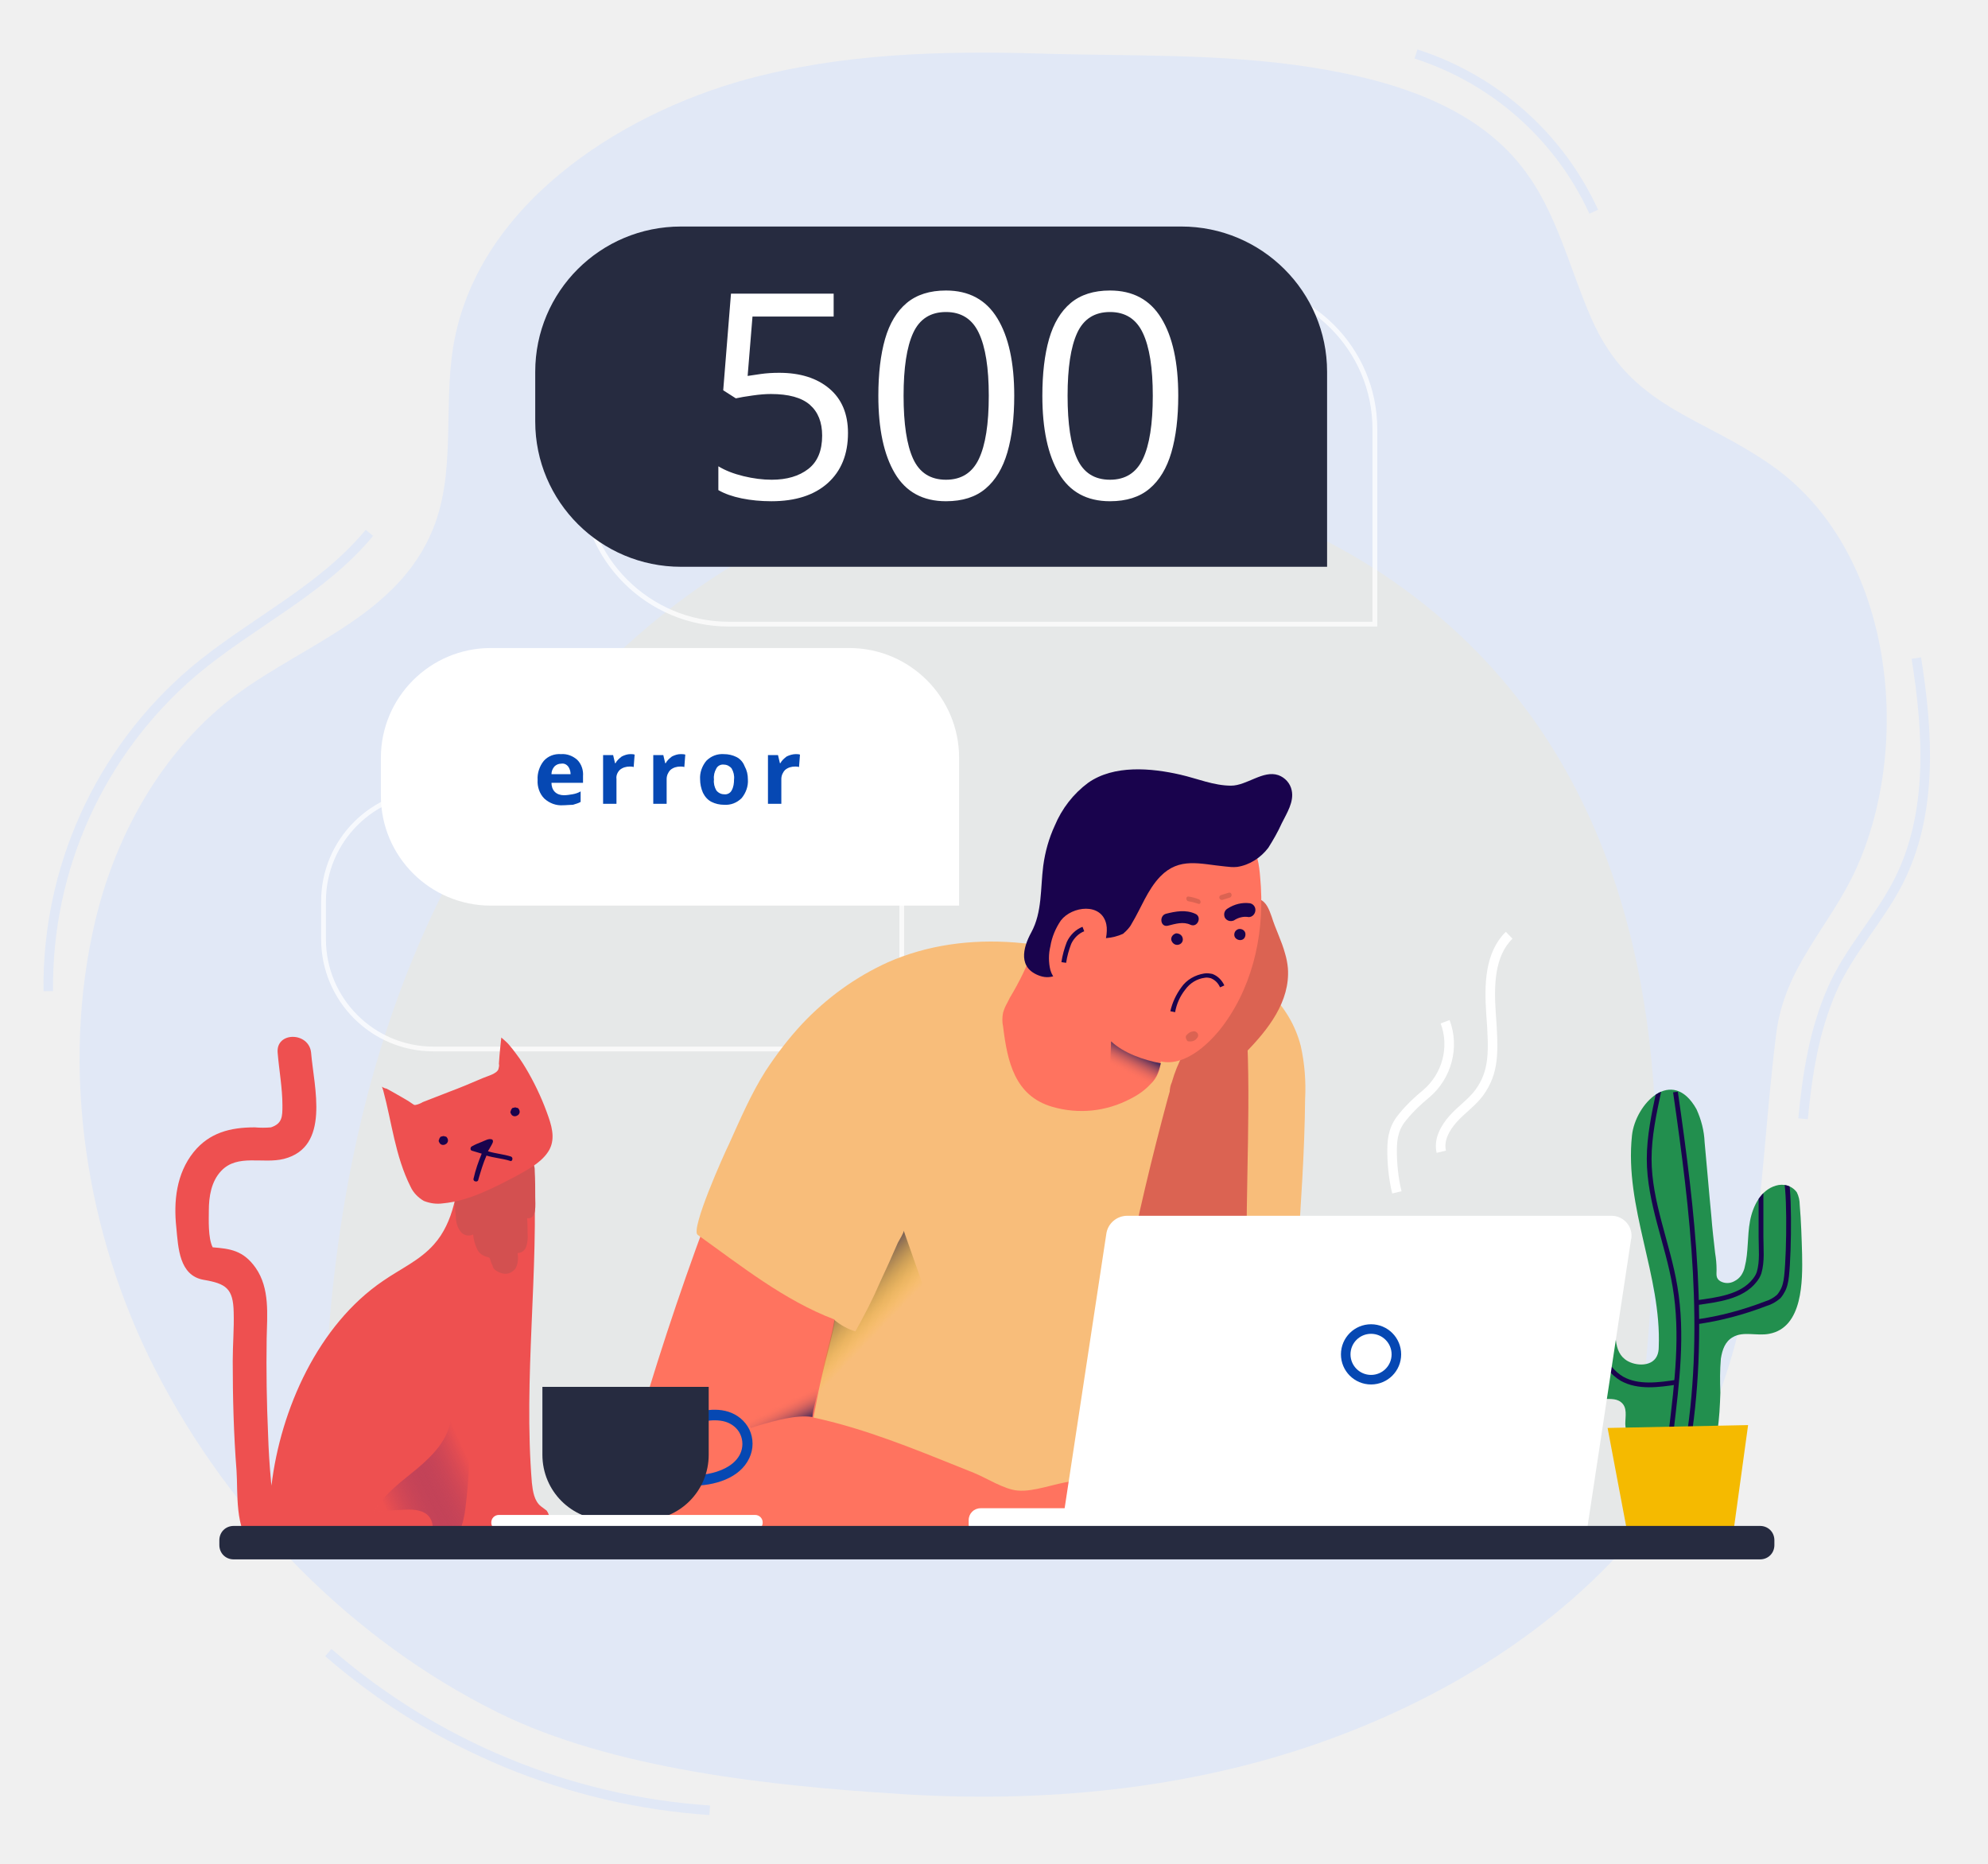
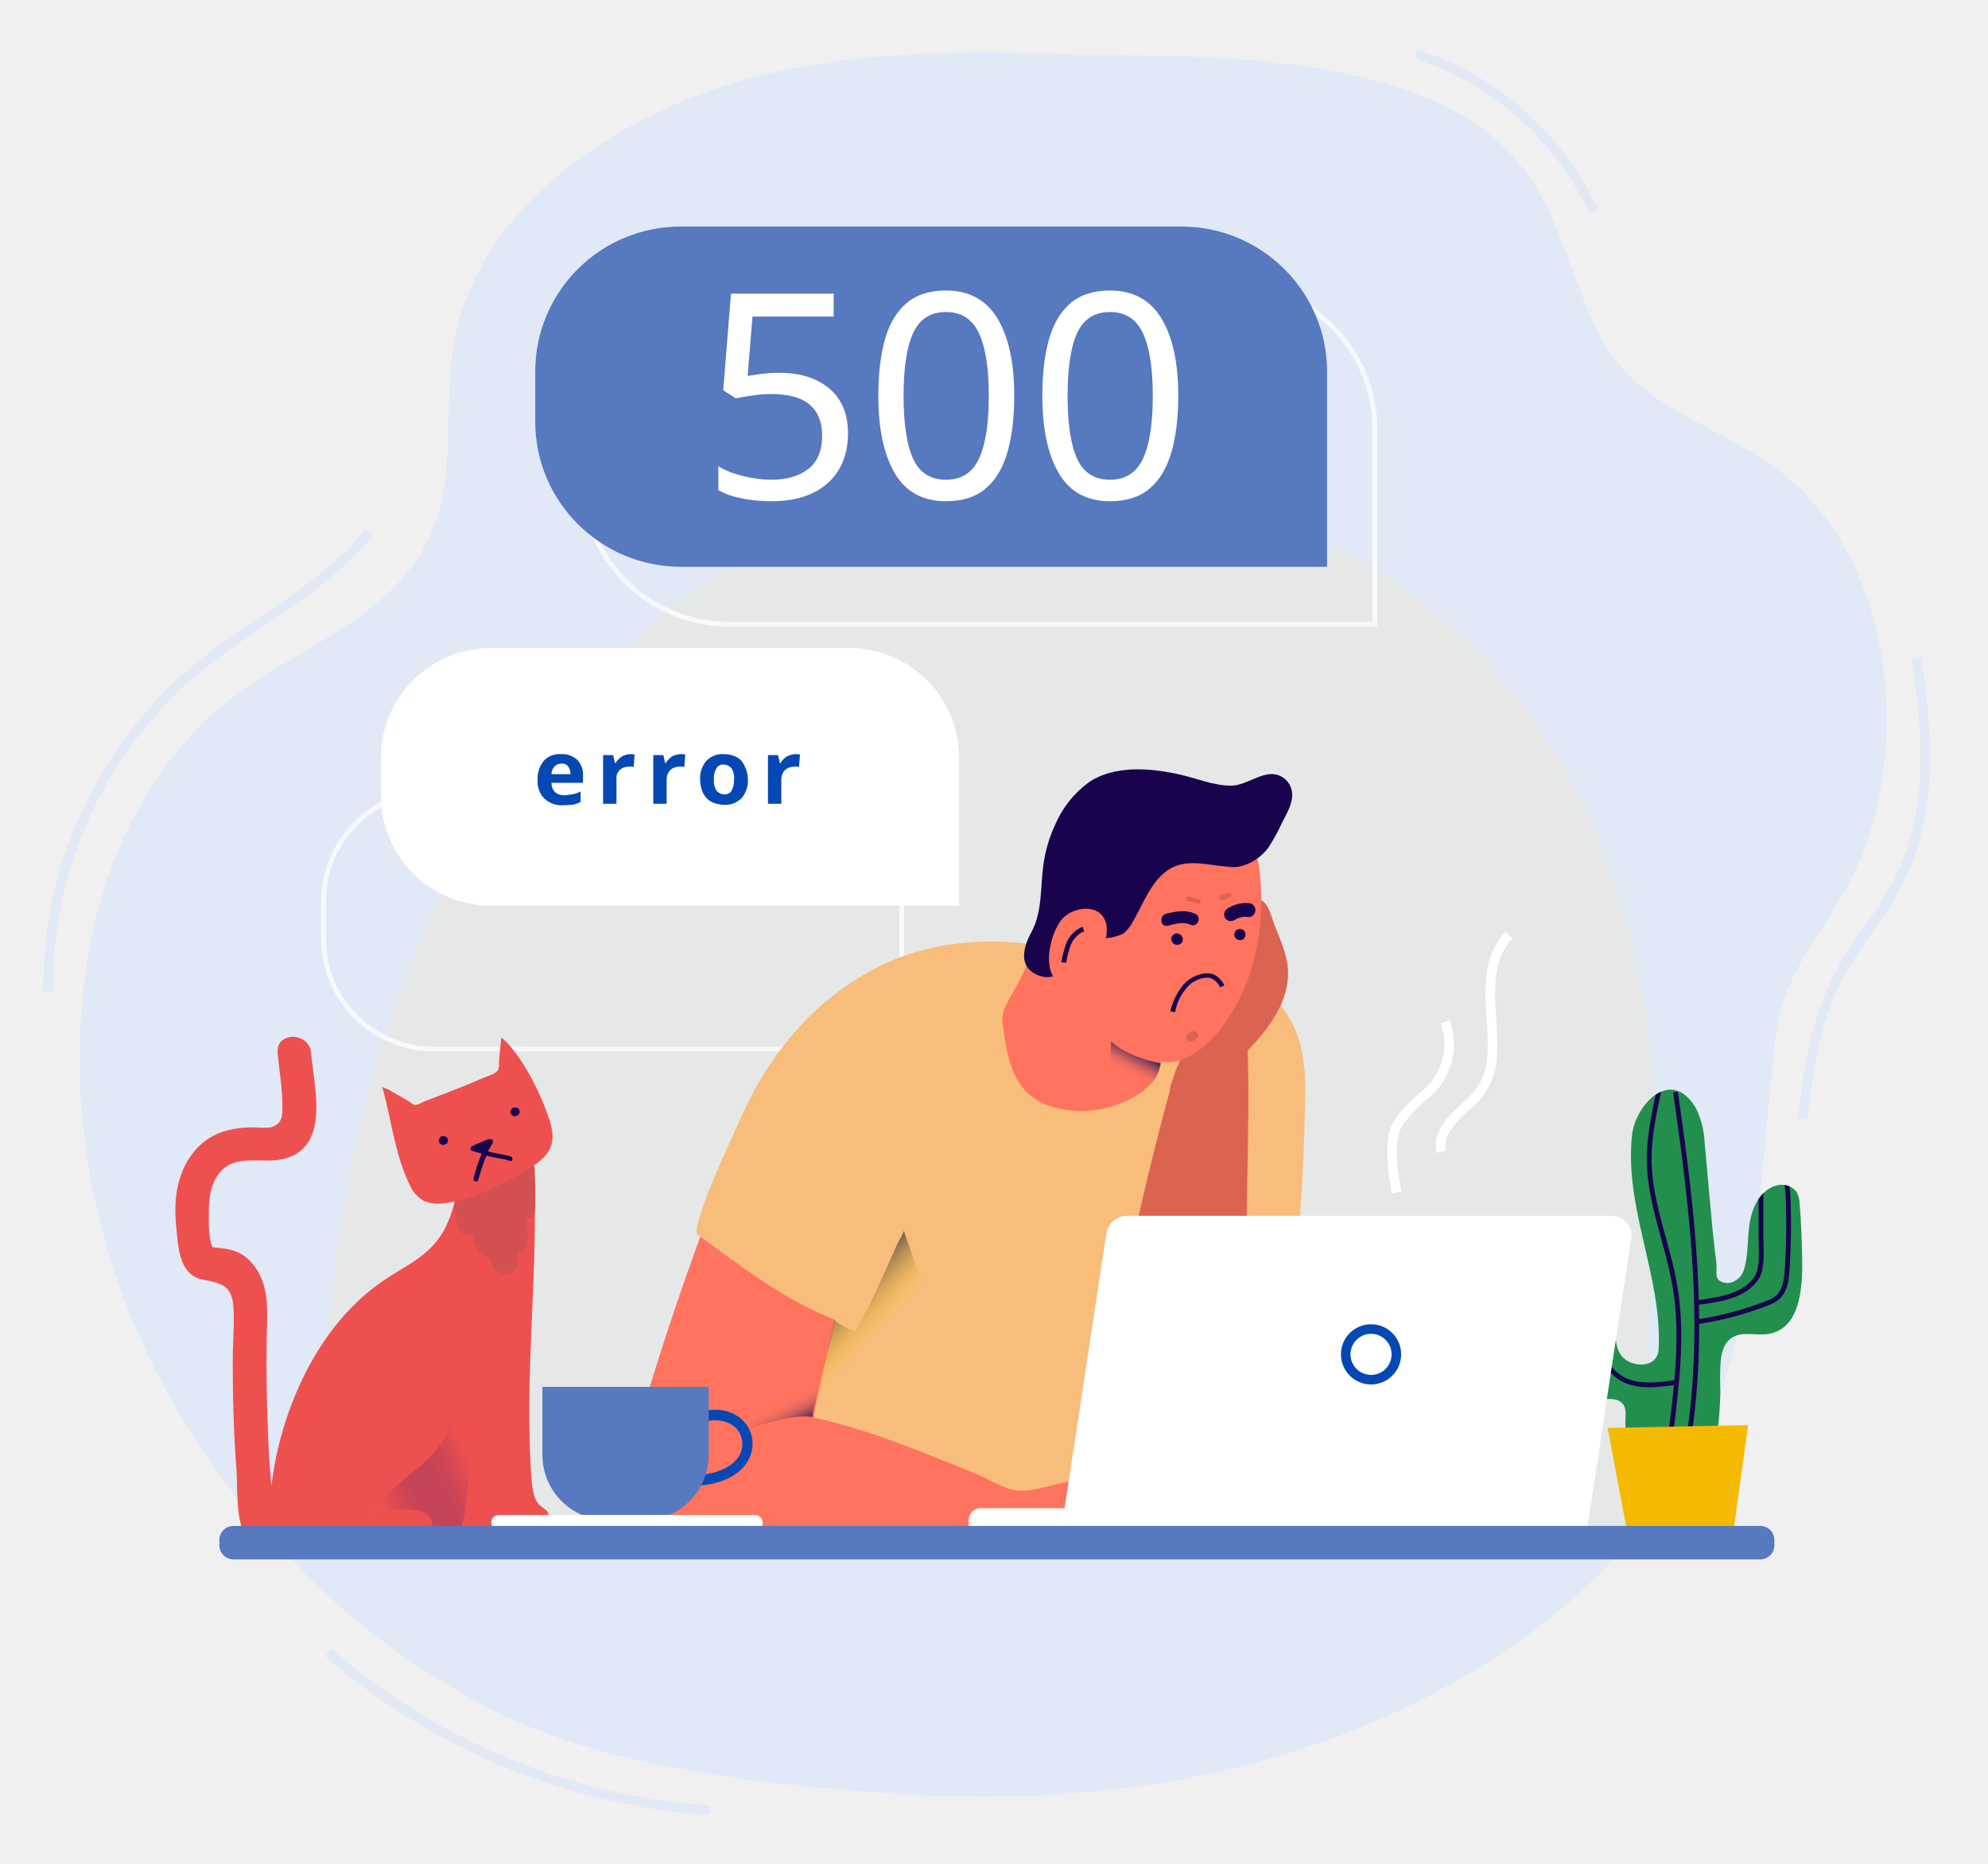
<svg xmlns="http://www.w3.org/2000/svg" xmlns:xlink="http://www.w3.org/1999/xlink" version="1.1" id="Layer_1" x="0px" y="0px" viewBox="0 0 416 390" style="enable-background:new 0 0 416 390;" xml:space="preserve">
  <style type="text/css">
	.st0{fill:none;stroke:#FFFFFF;stroke-width:2;stroke-miterlimit:10;}
	.st1{fill:#E1E8F6;}
	.st2{fill:#E6E8E8;}
	.st3{opacity:0.75;fill:none;stroke:#FFFFFF;stroke-miterlimit:10;enable-background:new    ;}
	.st4{fill:#EE5050;}
	.st5{fill:#D35050;}
	.st6{fill:url(#SVGID_1_);}
	.st7{fill:#19034D;}
	.st8{fill:#FF735F;}
	.st9{fill:#F8BD7A;}
	.st10{fill:#DB6352;}
	.st11{fill:none;stroke:#19034D;stroke-miterlimit:10;}
	.st12{fill:url(#SVGID_2_);}
	.st13{fill:url(#SVGID_3_);}
	.st14{fill:url(#SVGID_4_);}
	.st15{fill:url(#SVGID_5_);}
- 	.st16{fill:#262B40;}
+ 	.st16{fill:#5679bf;}
	.st17{fill:#FFFFFF;}
	.st18{fill:#0648B3;}
	.st19{clip-path:url(#SVGID_7_);}
	.st20{fill:#228F4E;}
	.st21{fill:#F5BA00;}
	.st22{fill:none;stroke:#0648B3;stroke-width:2;stroke-miterlimit:10;}
	.st23{fill:none;stroke:#E1E8F6;stroke-width:2;stroke-miterlimit:10;}
	.st24{font-family:'OpenSans-Bold';}
	.st25{font-size:60px;}
</style>
  <g id="OBJEKTS">
    <path class="st0" d="M75.7,170.6h75c12.7,0,23,10.3,23,23v30.9l0,0h-98c-12.7,0-23-10.3-23-23l0,0v-7.9   C52.7,180.9,63,170.6,75.7,170.6L75.7,170.6z" />
    <path class="st1" d="M276.1,364.7c27.6-9.7,54.2-26.3,71.7-50.6c21.4-29.6,19.5-63.2,23.9-97.9c1.8-14.1,11.2-22.2,16.8-34.6   c11.8-26.3,7.6-65.9-17.2-83.8c-15.3-11-30.1-12.2-38.4-31.4c-4.6-10.6-7.2-22.2-14.3-31.3c-10.2-13.2-27.7-18.4-44.1-21   c-19.2-3-37.9-2.3-57.1-2.9c-20.5-0.6-41.3,0-61.2,5.4c-27,7.4-56.7,26.7-61.4,56.2c-2,12.6,0.6,26.1-4.2,37.9   c-7.2,17.8-26.4,23.9-40.8,34.4c-15.4,11.3-25.4,29-29.8,47.3c-7.5,31.3-2,66,12.6,94.4c15.6,30.4,40.9,56.3,71.5,71.5   c24,11.9,57.2,15.4,84.3,17.1C218,377.3,248.2,374.5,276.1,364.7z" />
    <path class="st2" d="M346.6,242.6c-0.2-44.7-12.5-87.6-48.9-116.4c-44.9-35.5-107.6-35.1-153.4-1.9c-30,21.7-51,54.3-62.8,89.4   s-14.8,72.6-13.6,109.6l273,0.9l3.4-37.6C345.6,272,346.6,257.3,346.6,242.6z" />
    <path class="st3" d="M90.7,165.6h75c12.7,0,23,10.3,23,23v30.9l0,0h-98c-12.7,0-23-10.3-23-23v-7.9C67.7,175.9,78,165.6,90.7,165.6   L90.7,165.6z" />
    <path class="st3" d="M152.5,59.4h104.7c16.8,0,30.5,13.6,30.5,30.4l0,0v40.8l0,0H152.5c-16.8,0-30.5-13.6-30.5-30.4l0,0V89.8   C122,73,135.6,59.4,152.5,59.4L152.5,59.4z" />
    <path class="st4" d="M114.4,316.1c-0.4-0.3-0.8-0.6-1.2-0.9c-1.4-1.1-1.7-3.1-1.9-4.9c-1.8-22,1.5-44.1,0.4-66.2   c-0.2-5.3-4.5-2.7-8-2c-0.5,0.1-7.3,1.4-7.3,0.6c-0.6,6.3-1.4,13-5.6,17.7c-2.9,3.3-7,5.1-10.6,7.6c-13.6,9.2-21.5,26.9-23.4,42.9   c0-0.4-0.1-0.7-0.1-1.1c-0.3-3.2-0.5-6.4-0.6-9.6c-0.3-6.7-0.4-13.4-0.3-20.1c0.1-5,0.7-10.5-2.3-14.8c-2.6-3.7-5.4-4-9-4.3   c-1-2-0.8-5.9-0.8-7.7c0-2.9,0.5-6.1,2.6-8.3c3.4-3.6,8.7-1.4,13.1-2.5c9.8-2.5,6.3-15,5.7-22.2c-0.4-4.4-7.4-4.5-7,0   c0.3,3.6,1,7.4,1,11c0,2.3,0,3.8-2.4,4.6c-1.1,0.1-2.3,0.1-3.4,0c-5.1,0-9.5,1.1-12.8,5.2c-3.6,4.5-4.2,10.3-3.6,15.8   c0.4,4.2,0.6,10,5.7,10.9c4.7,0.8,6.2,1.8,6.3,6.8c0.1,3.4-0.2,6.8-0.2,10.2c0,7.7,0.2,15.3,0.8,23c0.3,4.4-0.4,12.3,3.3,15.6   c1.6,1.5,3.9,1.8,5.9,0.8c5.8,0.3,19.6-0.5,21.1-0.5h17.8c3,0,8.2,1,11.1-0.5c1.5-0.8,4.3-2.2,5.4-3.5   C115.2,318.8,115.2,317.2,114.4,316.1z" />
    <path class="st5" d="M112,250.5c0-1.8,0-3.6-0.1-5.4c0-0.4,0-0.7-0.1-1c-0.1-0.4-0.2-0.7-0.3-1.1c-1.3-2.5-5.9-0.3-7.7,0.5   c-2,1-3.9,2.2-5.6,3.6c-1.1,0.7-2.1,1.7-2.7,2.9c-0.6,1.3-0.2,3.3-0.1,4.7c0,1,0.3,2.1,0.9,2.9c0.6,0.9,1.8,1.2,2.7,0.7   c0.1,1.1,0.4,2.2,0.9,3.2c0.4,0.8,1.2,1.3,2,1.5c0.6,0.2,0.5,0.1,0.7,0.6l0,0c0.1,0.5,0.3,0.9,0.5,1.3v0.1c0.1,0.3,0.3,0.6,0.6,0.8   c0.1,0.1,0.3,0.2,0.5,0.3l0,0c0.3,0.2,0.7,0.3,1.1,0.4c1,0.2,2-0.3,2.6-1.1c0.5-1,0.6-2.1,0.4-3.2c0.8,0,1.5-0.5,1.8-1.3   c0.3-0.9,0.4-1.9,0.3-2.8c0-1.1,0-2.1-0.1-3.2C112.4,255.2,112,252,112,250.5z" />
    <linearGradient id="SVGID_1_" gradientUnits="userSpaceOnUse" x1="36.352" y1="-114.599" x2="68.882" y2="-99.709" gradientTransform="matrix(1 0 0 -1 42 196)">
      <stop offset="0" style="stop-color:#EE5050;stop-opacity:0.91" />
      <stop offset="0.56" style="stop-color:#311573;stop-opacity:0" />
    </linearGradient>
    <path class="st6" d="M88.9,286.3c3.6,2.2,5.7,6.3,5.4,10.6c-0.4,4.3-3.9,7.8-7,10.4s-7,5.3-9.1,9.1c2.2-0.3,4.4-0.4,6.6-0.5   c1.9-0.1,4,0.1,5.1,1.6s0.5,3.8,0.8,5.7c0.2,0.1,0.5,0.1,0.7-0.1c0.2,0.5,0.1,0.5,0.6,0.5c1.8-0.3,3.3-1.4,4.1-3   c0.7-1.6,1.1-3.3,1.3-5.1c0.8-6.2,1-12.5,0.7-18.8c0-2-0.4-4-1.3-5.8C95,288.2,92.2,286.1,88.9,286.3z" />
    <path class="st4" d="M80.2,228.2c-0.1-0.3-0.2-0.6-0.3-0.9c0,0.2,0.8,0.5,1,0.5l1.1,0.6c0.7,0.4,1.4,0.8,2.1,1.2s1.4,0.8,2.1,1.3   c0.3,0.2,0.5,0.4,0.8,0.3c0.5-0.1,1-0.3,1.5-0.6l1.8-0.7l3.6-1.4c2.4-0.9,4.8-1.9,7.1-2.9c0.9-0.4,3-0.9,3.3-1.9   c0.1-0.4,0.2-0.7,0.1-1.1c0.1-1.9,0.5-5.5,0.5-5.5s1.4,1.2,1.6,1.5c0.5,0.6,1,1.2,1.5,1.9c1,1.3,1.8,2.6,2.6,4   c1.7,3,3.1,6.1,4.2,9.3c0.9,2.6,1.4,5.2-0.3,7.5c-1.6,2.2-4.2,3.5-6.5,4.8c-4.8,2.5-9.9,5.2-15.3,5.7c-1.4,0.2-2.7,0-4-0.5   c-1.2-0.7-2.2-1.7-2.8-3C82.7,241.9,82,234.9,80.2,228.2z" />
    <path class="st7" d="M106.9,242c-1.6-0.5-3.2-0.6-4.8-1.1c0.1-0.2,0.2-0.3,0.3-0.5c0.2-0.4,0.5-0.8,0.7-1.3   c0.1-0.2,0.1-0.6-0.2-0.7h-0.1c-0.5-0.2-1.4,0.3-1.9,0.5c-0.8,0.3-1.5,0.6-2.2,1c-0.2,0.1-0.3,0.4-0.2,0.7c0.1,0.1,0.2,0.2,0.3,0.2   l2,0.6c-0.7,1.7-1.3,3.4-1.7,5.2c-0.1,0.3,0.1,0.6,0.4,0.6c0.3,0.1,0.6-0.1,0.6-0.4c0.5-1.7,1-3.4,1.7-5c1.6,0.5,3.3,0.6,4.9,1.1   C107.2,243.2,107.5,242.2,106.9,242z" />
    <path class="st7" d="M93.1,237.8c-0.2-0.1-0.4-0.1-0.6,0c-0.1,0-0.3,0-0.4,0.2c-0.1,0.1-0.2,0.3-0.2,0.4s-0.1,0.2-0.1,0.2   c0,0.1,0,0.3,0.1,0.4c0.2,0.5,0.7,0.7,1.2,0.5c0.2-0.1,0.4-0.2,0.5-0.4c0.3-0.4,0.1-1-0.3-1.3C93.3,237.9,93.2,237.8,93.1,237.8z" />
    <path class="st7" d="M108.1,231.8c-0.2-0.1-0.4-0.1-0.6,0c-0.1,0-0.3,0-0.4,0.2c-0.1,0.1-0.2,0.3-0.2,0.4s-0.1,0.2-0.1,0.2   c0,0.1,0,0.3,0.1,0.4c0.2,0.5,0.7,0.7,1.2,0.5c0.2-0.1,0.4-0.2,0.5-0.4c0.3-0.4,0.1-1-0.3-1.3C108.3,231.9,108.2,231.8,108.1,231.8   z" />
    <path class="st8" d="M134,296.7c-1.9,6.5-3.5,14.1,0.3,19.7c4.6,6.8,15.3,6.7,22,2s10.3-12.6,13.4-20.2   c5.2-12.8,9.8-25.9,11.6-39.6c1.1-8,0.1-17.9-7.1-21.4c-11.2-5.4-20.7,3.2-24.3,12.6C144,265.2,138.7,280.8,134,296.7z" />
    <path class="st9" d="M167.9,214.2c-2.9,3.1-5.4,6.4-7.7,9.9c-3.1,4.9-5.3,10.1-7.7,15.4c-0.9,1.8-8.1,17.8-6.5,18.9   c9.1,6.5,18.1,13.7,28.6,17.7c0.4,0.1-1.6,7.8-1.8,8.5c-0.7,2.8-1.4,5.7-1.9,8.5c-1.1,5.7-2.1,11.5-3.1,17.2   c-0.6,3.2-1.1,6.4-1.6,9.6c-0.2,1.4,45.2,4.5,49.3,4.5c12,0.2,30.9,3.5,38.2-8.7c1.6-3,2.7-6.2,3.4-9.5c4.5-19.3,6.5-39.2,6-59   c0-4.7-0.5-9.3-1.5-13.9c-1.6-6.6-5.1-12.5-8.7-18.1c-3.3-5.2-8.5-8-14-10.7c-16.5-7.9-36.5-10.5-53.2-3.1   C178.9,204.5,172.9,208.9,167.9,214.2z" />
    <path class="st8" d="M243.5,261c-0.5,1-0.9,2.1-1.4,3.1c-1.8,4-6.1,11-6.1,15.4c-2.1,6.4-3,13.3-1.8,19.9c0.5,2.6,1.3,5.2,2.2,7.8   c1,3.3,2.4,6.4,4.3,9.2c1.8,2.4,6.2,6.3,9.6,5s6.2-7.8,7.5-11c8-18.8,11.2-39.5,13.1-59.8c0.7-3.6-0.5-7.3-3.1-9.7   c-1.8-2.2-3.8-4.5-6.5-5c-2.8-0.5-5.4,0.9-7.2,2.9c-1.7,2.1-3.1,4.5-4,7L243.5,261z" />
    <path class="st9" d="M258,258.9c-1.5-0.4-23.1-5.7-23.1-3c0.2-11.7,0.8-23.4,1.9-35.1c0.2-3.7,0.9-7.4,2.2-10.9   c1.4-3.4,4-6.6,7.4-7.9c2.6-0.9,5.5-1,8.1-0.3c8.6,2,15.5,8.6,17.7,17.2c0.8,3.6,1.1,7.4,0.9,11.1c-0.1,11-0.9,22-1.6,33   C266.9,262.9,262.4,260.1,258,258.9z" />
    <path class="st10" d="M268.9,199.5c0.3,1,0.5,2,0.6,3.1c0.5,7-4.2,12.9-8.8,17.6c-1.8,1.9-4.4,3.1-6,5.1c-1.9,2.2-1.8,5.8-5,6.8   c-2.1,0.5-4.3-0.8-4.8-2.9c-0.2-0.9-0.1-1.8,0.3-2.7c0.6-2.1,1.4-4.1,2.4-5.9c0.9-1.4,2.7-2.2,4.1-3c2.8-1.7,4.8-4.6,5.3-7.9   c0.9-5.9,0-12.6,2.1-18.2c0.3-1,0.9-1.9,1.6-2.6c0.8-0.7,1.9-1,2.9-0.7c1.4,0.5,2,2.2,2.5,3.6C266.9,194.4,268.2,196.9,268.9,199.5   z" />
    <path class="st10" d="M261.2,273.8c0.7,12.6,0.5,25.5-2.9,37.8c-1,3.7-2.7,8.9-6.3,11c-4,2.3-10.3,0.4-14-1.7   c-2.5-1.3-4.7-3.2-6.3-5.5c-2.5-3.7-2.6-8.5-2.3-13c0.8-12,3.7-23.1,6.1-34.8c2.5-12.7,5.5-25.3,8.9-37.9c1.4-5.3,3.3-9.3,7.8-12.7   c3.2-2.4,8.5-5.6,8.8,0.7C261.8,236.3,260.2,255,261.2,273.8z" />
    <path class="st8" d="M210.8,209.8c-0.4,0.7-0.7,1.4-0.9,2.1c-0.2,1-0.2,2,0,2.9c0.9,7.3,2.4,14.5,10.3,16.8   c5.5,1.6,11.3,1,16.4-1.7c1.6-0.8,3-1.8,4.2-3.1c1.3-1.2,2-2.9,2.1-4.7c5.3,1.2,10.7-4.2,13.4-8c6.3-8.8,8.4-19.9,7.4-30.5   c-0.2-2.6-0.6-5.4-2.2-7.4c-1.2-1.4-2.6-2.6-4.2-3.5c-7.2-4.6-14.9-4.9-22.7-1.2c-7.1,3.3-12.1,10.4-15.5,17.2   c-1.4,2.9-1.6,6.6-2.8,9.7c-1.3,3.6-3,7.1-5,10.4L210.8,209.8z" />
    <path class="st7" d="M220.7,172.8c1.5-3.6,3.9-6.7,7-9c5.4-3.8,13.2-3.1,19.3-1.7c3.5,0.8,7,2.3,10.6,2.3c3.3,0,6.7-3.3,9.9-2.2   c1.4,0.5,2.5,1.7,2.8,3.2c0.5,2.4-1,4.7-2.1,6.9c-0.8,1.8-1.8,3.5-2.8,5.1c-1.6,2.1-3.9,3.6-6.5,4c-0.9,0.1-1.7,0-2.6-0.1   c-5.2-0.5-9.5-2-13.5,2.1c-2.7,2.8-4,6.6-6,9.9c-0.4,0.8-1.1,1.5-1.8,2.1c-1.1,0.5-2.3,0.8-3.5,0.9c-5.1,1.2-8.5,9.8-13.9,7.9   c-4.6-1.6-3.6-5.8-1.8-9.1c2.3-4.2,1.9-9.2,2.5-13.9C218.7,178.2,219.5,175.4,220.7,172.8z" />
    <path class="st8" d="M222,192.6c-1.1,1.6-1.9,3.5-2.2,5.4c-0.4,1.6-0.4,3.4,0,5c0.5,1.7,1.8,3,3.5,3.4c1.3,0.2,2.7-0.3,3.7-1.2   c2.4-2.1,5.2-8.5,4.5-11.8C230.5,188.8,224.3,189.6,222,192.6z" />
    <path class="st11" d="M226.7,194.4c-1.3,0.5-2.4,1.6-3,2.9c-0.5,1.3-0.9,2.7-1.1,4.1" />
    <path class="st7" d="M260.6,195.3c0.1,0.6-0.2,1.3-0.9,1.4c-0.6,0.1-1.3-0.3-1.4-0.9c-0.1-0.6,0.2-1.2,0.9-1.4l0,0   C259.9,194.3,260.5,194.7,260.6,195.3L260.6,195.3z" />
    <path class="st7" d="M247.5,196.4c0.1,0.6-0.3,1.2-1,1.3l0,0c-0.6,0.1-1.2-0.3-1.4-1c-0.1-0.6,0.3-1.2,1-1.4   C246.8,195.3,247.4,195.7,247.5,196.4C247.5,196.3,247.5,196.3,247.5,196.4z" />
    <linearGradient id="SVGID_2_" gradientUnits="userSpaceOnUse" x1="191.61" y1="-130.142" x2="205.82" y2="-99.172" gradientTransform="matrix(1 0 0 -1 42 196)">
      <stop offset="0" style="stop-color:#201B59;stop-opacity:0.91" />
      <stop offset="0.56" style="stop-color:#FFCC00;stop-opacity:0" />
    </linearGradient>
    <path class="st12" d="M230.5,292.5c-0.5,3.2-0.9,6.5-1.1,9.8c-0.3,4.5-0.2,9.2,2.3,13c1.7,2.3,3.8,4.2,6.3,5.5c3.7,2.1,10,4,14,1.7   c3.5-2,5.2-7.3,6.3-11c1.7-6.2,2.7-12.6,3-19H230.5z" />
    <linearGradient id="SVGID_3_" gradientUnits="userSpaceOnUse" x1="131.554" y1="-74.296" x2="148.474" y2="-90.566" gradientTransform="matrix(1 0 0 -1 42 196)">
      <stop offset="0" style="stop-color:#201B59;stop-opacity:0.91" />
      <stop offset="0.56" style="stop-color:#FFCC00;stop-opacity:0" />
    </linearGradient>
    <path class="st13" d="M194.6,273.1l-5.5-15.6c0.1,0.4-1,2.1-1.2,2.5c-0.4,0.9-0.8,1.8-1.2,2.7c-0.8,1.9-1.7,3.7-2.5,5.5   c-1.5,3.5-3.3,7-5.2,10.4c-1.6-0.5-3.1-1.3-4.4-2.4c-0.5,3.2-1.5,6.1-2.2,9.3c-0.3,1.6-0.6,3.3-0.9,4.9c-0.1,0.8-0.3,1.6-0.5,2.5   c-0.1,0.3-0.2,2.1-0.4,2.3c8.5-5,16.3-11.2,23.1-18.3c0.6-0.5,1-1.2,1.2-2C195,274.3,194.9,273.7,194.6,273.1z" />
    <path class="st7" d="M261.5,189c-1.6-0.2-3.2,0.2-4.6,1.1c-0.7,0.4-0.9,1.2-0.6,1.9c0.4,0.7,1.2,0.9,1.9,0.6c0.9-0.6,2-0.9,3.1-0.7   c0.8,0,1.4-0.7,1.4-1.5C262.7,189.7,262.2,189.1,261.5,189L261.5,189z" />
    <path class="st7" d="M250.1,191.2c-2-0.9-4.1-0.5-6.1,0c-1.5,0.4-1.2,2.9,0.4,2.5s3.2-0.9,4.7-0.2S251.6,191.8,250.1,191.2z" />
    <linearGradient id="SVGID_4_" gradientUnits="userSpaceOnUse" x1="40.141" y1="-463.806" x2="28.451" y2="-477.505" gradientTransform="matrix(0.9745 -0.2244 -0.2244 -0.9745 97.1036 -227.3265)">
      <stop offset="0.27" style="stop-color:#201B59;stop-opacity:0.91" />
      <stop offset="0.56" style="stop-color:#FF735F;stop-opacity:0" />
    </linearGradient>
    <path class="st14" d="M232.5,217.9c-0.1,2.6-0.2,5.2-0.3,7.8c0,1.4-0.1,2.7-0.1,4.1c0,0.2-0.1,0.7-0.1,1.2c1.6-0.3,3.2-0.8,4.7-1.4   c2.2-0.8,4.1-2.4,5.3-4.5c0.4-0.8,0.7-1.7,0.9-2.6C239.3,221.8,235.2,220.4,232.5,217.9z" />
    <path class="st8" d="M205,323.8c13.5,1.6,28.5,3.4,41.5-0.5c-2-3.1-4.3-6-6.9-8.6s-6-4.3-9.7-4.9c-1.9-0.2-3.9-0.1-5.8,0.2   c-3.4,0.4-7.7,2.2-11.1,1.9c-2.8-0.2-6.5-2.6-9.2-3.7c-18.1-7.2-39.6-16.9-59.5-11.7c-10,2.6-16,11-9.1,20.4   c3.9,5.3,10.1,4.3,16.2,4.4c16.4,0.3,32.9,0.1,49.2,2L205,323.8z" />
    <path class="st7" d="M245.9,211.8l-1-0.2c0.4-1.8,1.2-3.5,2.3-5c1.1-1.6,2.9-2.6,4.8-2.9c0.6-0.1,1.2,0,1.7,0.1   c1.1,0.4,2,1.3,2.5,2.4l-0.9,0.4c-0.4-0.9-1-1.5-1.9-1.9c-0.4-0.1-0.9-0.2-1.3-0.1c-1.6,0.2-3.1,1.1-4.1,2.5   C246.9,208.5,246.2,210.1,245.9,211.8z" />
    <linearGradient id="SVGID_5_" gradientUnits="userSpaceOnUse" x1="126.413" y1="-107.528" x2="117.713" y2="-89.868" gradientTransform="matrix(1 0 0 -1 42 196)">
      <stop offset="0.27" style="stop-color:#201B59;stop-opacity:0.91" />
      <stop offset="0.56" style="stop-color:#FF735F;stop-opacity:0" />
    </linearGradient>
    <path class="st15" d="M171,290.5c-0.1-0.2-0.3-0.5-0.4-0.7c-0.9-1.6-1.8-3.1-2.7-4.7c-1.2,1.3-2.5,2.4-3.9,3.5   c-1.9,1.3-3.6,2.8-5.2,4.5c-1,1-1.9,2.1-2.8,3.1c0.2,0.6,0.5,1.1,0.7,1.7c0.1,0.3,0.2,0.6,0.4,0.9c0.6-0.2,1.3-0.4,1.9-0.6   c3.2-0.9,7.5-2.2,11-1.7c0.2-2,0.9-3.8,1.1-5.8C171,290.7,171,290.6,171,290.5z" />
    <path class="st10" d="M249.9,215.8c-0.7,0-1.3,0.4-1.7,0.9c-0.1,0.3-0.1,0.6,0.1,0.8c0,0.2,0.2,0.4,0.4,0.4   c0.7,0.1,1.4-0.1,1.8-0.7c0.3-0.3,0.3-0.8,0-1.1C250.3,215.9,250.1,215.8,249.9,215.8z" />
    <path class="st10" d="M250.9,188.2c-0.7-0.3-1.5-0.5-2.2-0.6c-0.6-0.1-0.6,0.9,0,1c0.7,0.1,1.4,0.3,2,0.5   C251.2,189.4,251.5,188.5,250.9,188.2z" />
    <path class="st10" d="M257.1,186.8l-1.6,0.5c-0.6,0.2-0.4,1.1,0.3,1l1.6-0.5C258,187.5,257.7,186.6,257.1,186.8z" />
    <path class="st16" d="M142.5,47.4h104.7c16.8,0,30.5,13.6,30.5,30.4l0,0v40.8l0,0H142.5c-16.8,0-30.5-13.6-30.5-30.4l0,0V77.8   C112,61,125.6,47.4,142.5,47.4L142.5,47.4z" />
    <path class="st17" d="M102.7,135.6h75c12.7,0,23,10.3,23,23v30.9l0,0h-98c-12.7,0-23-10.3-23-23v-7.9   C79.7,145.9,90,135.6,102.7,135.6L102.7,135.6z" />
    <path class="st18" d="M117.8,168.5c-1.4,0.1-2.8-0.4-3.9-1.4c-1-1-1.5-2.5-1.4-3.9c-0.1-1.4,0.4-2.9,1.3-4c0.9-1,2.2-1.5,3.6-1.4   c1.3-0.1,2.5,0.4,3.4,1.2c0.9,0.9,1.3,2.2,1.2,3.4v1.4h-6.6c0,0.7,0.2,1.4,0.7,1.9s1.2,0.7,1.9,0.7c0.6,0,1.2-0.1,1.8-0.2   c0.6-0.1,1.2-0.3,1.7-0.6v2.2c-0.5,0.3-1,0.4-1.6,0.6C119.2,168.4,118.5,168.5,117.8,168.5z M117.4,159.8c-0.5,0-1,0.2-1.4,0.6   c-0.4,0.5-0.6,1-0.6,1.6h4c0-0.6-0.2-1.2-0.5-1.6C118.5,159.9,118,159.7,117.4,159.8z" />
    <path class="st18" d="M131.9,157.8c0.3,0,0.6,0,0.9,0.1l-0.2,2.6c-0.3-0.1-0.6-0.1-0.8-0.1c-0.8,0-1.5,0.2-2.1,0.7   c-0.5,0.5-0.8,1.2-0.7,1.9v5.2h-2.8V158h2.1l0.4,1.7h0.1c0.3-0.6,0.8-1,1.3-1.4C130.7,158,131.3,157.8,131.9,157.8z" />
    <path class="st18" d="M142.4,157.8c0.3,0,0.7,0,1,0.1l-0.2,2.6c-0.3-0.1-0.6-0.1-0.8-0.1c-0.8,0-1.5,0.2-2.1,0.7   c-0.5,0.5-0.8,1.2-0.8,1.9v5.2h-2.8V158h2.1l0.4,1.7h0.1c0.3-0.6,0.8-1,1.3-1.4C141.2,158,141.8,157.8,142.4,157.8z" />
    <path class="st18" d="M156.5,163.1c0.1,1.4-0.4,2.8-1.3,3.9c-1,1-2.3,1.5-3.7,1.4c-0.9,0-1.8-0.2-2.6-0.6c-0.8-0.4-1.4-1.1-1.8-1.9   c-0.4-0.9-0.6-1.9-0.6-2.8c-0.1-1.4,0.4-2.8,1.3-3.9c1-1,2.3-1.5,3.7-1.4c0.9,0,1.8,0.2,2.6,0.6c0.8,0.4,1.4,1.1,1.7,1.9   C156.3,161.2,156.5,162.1,156.5,163.1z M149.4,163.1c-0.1,0.8,0.1,1.6,0.5,2.3c0.4,0.5,1,0.8,1.6,0.8c0.6,0.1,1.3-0.2,1.6-0.8   c0.4-0.7,0.5-1.5,0.5-2.3c0.1-0.8-0.1-1.6-0.5-2.3c-0.4-0.5-1-0.8-1.6-0.8c-0.6-0.1-1.3,0.2-1.6,0.8   C149.5,161.5,149.3,162.3,149.4,163.1L149.4,163.1z" />
    <path class="st18" d="M166.5,157.8c0.3,0,0.6,0,0.9,0.1l-0.2,2.6c-0.3-0.1-0.6-0.1-0.8-0.1c-0.8,0-1.5,0.2-2.1,0.7   c-0.5,0.5-0.8,1.2-0.8,1.9v5.2h-2.8V158h2.1l0.4,1.7h0.1c0.3-0.6,0.8-1,1.3-1.4C165.2,158,165.9,157.8,166.5,157.8z" />
    <path class="st18" d="M144.8,310.9c-1.3,0-2.6-0.1-3.8-0.4l0.4-2.1c4.4,0.9,11.5,0,13.5-4.2c0.6-1.3,0.6-2.8,0-4.1   c-0.6-1.3-1.8-2.2-3.1-2.6c-2.7-0.8-6.2,0.1-8.5,1.4l-1.1-1.9c2.5-1.4,6.7-2.7,10.2-1.6c1.9,0.6,3.5,1.9,4.4,3.7   c0.9,1.9,0.9,4.1,0,6C154.8,309.4,149.4,310.9,144.8,310.9z" />
    <path class="st16" d="M113.5,290.2h34.8l0,0v14.2c0,7.6-6.1,13.7-13.7,13.7l0,0h-7.4c-7.6,0-13.7-6.1-13.7-13.7l0,0L113.5,290.2   L113.5,290.2z" />
    <path class="st17" d="M158,320.2h-53.6c-0.9,0-1.6-0.7-1.6-1.6l0,0c0-0.9,0.7-1.6,1.6-1.6l0,0H158c0.9,0,1.6,0.7,1.6,1.6l0,0l0,0   C159.6,319.5,158.9,320.2,158,320.2z" />
    <g>
      <g>
        <g>
          <defs>
            <path id="SVGID_6_" d="M360.1,284.3c0.3-1.9,0.9-3.6,2.5-4.5c2.2-1.3,5-0.2,7.6-0.7c7.1-1.3,7-11.2,6.9-16.6       c-0.1-3.5-0.2-6.9-0.5-10.4c0-0.9-0.2-1.8-0.6-2.6c-1-1.4-2.8-1.9-4.4-1.4c-3.1,0.9-4.8,4.2-5.4,7.4s-0.3,6.5-1.1,9.6       c-0.1,0.6-0.4,1.2-0.7,1.7c-0.4,0.6-0.9,1-1.5,1.3c-0.9,0.5-2,0.5-2.9,0c-1-0.6-0.8-1.4-0.8-2.4c0-1.2-0.1-2.3-0.3-3.5       c-0.3-2.6-0.6-5.2-0.8-7.8c-0.5-5.1-0.9-10.2-1.4-15.4c-0.1-2.4-0.7-4.7-1.7-6.9c-5.1-9.1-12.8-1.1-13.5,5.5       c-1.6,15.1,6.2,29.3,5.6,44.3c0,0.6-0.1,1.3-0.4,1.9c-1.2,2.4-5,2-6.7,0.6c-2.7-2.1-1.8-6.8-1.8-9.5c0-2.3-0.7-4.8-2.9-5.9       c-2.5-1.2-5.7,0.2-7.1,2.5c-1.8,2.9-1.6,7.8-1.4,11c0.1,2.3,0.8,4.6,2.1,6.6c1.4,2.1,3.7,3.4,6.1,3.6c1.5,0.1,3.1-0.2,4.2,0.7       c1.4,1.1,0.9,3,0.9,4.6c0.1,3.2,2.9,6,6.1,7.4s6.9,1.6,10.4,1.8c3-4.8,3.2-10.4,3.4-15.8C359.9,289,359.9,286.7,360.1,284.3z" />
          </defs>
          <clipPath id="SVGID_7_">
            <use xlink:href="#SVGID_6_" style="overflow:visible;" />
          </clipPath>
          <g class="st19">
            <path class="st20" d="M360.1,284.3c0.3-1.9,0.9-3.6,2.5-4.5c2.2-1.3,5-0.2,7.6-0.7c7.1-1.3,7-11.2,6.9-16.6       c-0.1-3.5-0.2-6.9-0.5-10.4c0-0.9-0.2-1.8-0.6-2.6c-1-1.4-2.8-1.9-4.4-1.4c-3.1,0.9-4.8,4.2-5.4,7.4s-0.3,6.5-1.1,9.6       c-0.1,0.6-0.4,1.2-0.7,1.7c-0.4,0.6-0.9,1-1.5,1.3c-0.9,0.5-2,0.5-2.9,0c-1-0.6-0.8-1.4-0.8-2.4c0-1.2-0.1-2.3-0.3-3.5       c-0.3-2.6-0.6-5.2-0.8-7.8c-0.5-5.1-0.9-10.2-1.4-15.4c-0.1-2.4-0.7-4.7-1.7-6.9c-5.1-9.1-12.8-1.1-13.5,5.5       c-1.6,15.1,6.2,29.3,5.6,44.3c0,0.6-0.1,1.3-0.4,1.9c-1.2,2.4-5,2-6.7,0.6c-2.7-2.1-1.8-6.8-1.8-9.5c0-2.3-0.7-4.8-2.9-5.9       c-2.5-1.2-5.7,0.2-7.1,2.5c-1.8,2.9-1.6,7.8-1.4,11c0.1,2.3,0.8,4.6,2.1,6.6c1.4,2.1,3.7,3.4,6.1,3.6c1.5,0.1,3.1-0.2,4.2,0.7       c1.4,1.1,0.9,3,0.9,4.6c0.1,3.2,2.9,6,6.1,7.4s6.9,1.6,10.4,1.8c3-4.8,3.2-10.4,3.4-15.8C359.9,289,359.9,286.7,360.1,284.3z" />
            <path class="st11" d="M350.6,228.5c3.6,25,6.7,50.5,2.3,75.4" />
            <path class="st11" d="M347.1,228.4c-1,4.7-2,9.4-2,14.1c0,9.1,3.9,17.7,5.4,26.7c1.7,10,0.4,20.2-0.8,30.3" />
            <path class="st11" d="M354.9,272.6c4.4-0.6,9.6-1.2,12.3-4.7c0.4-0.5,0.7-1,0.9-1.6c0.7-2.4,0.4-5,0.4-7.5c0-2.4,0-6.4,0-9.5" />
            <path class="st11" d="M351,289.2c-3.9,0.6-8.2,1.2-11.6-0.7c-2-1.2-3.5-3.1-4.2-5.3c-0.7-2.1-1-4.4-0.9-6.6       c0-2.4,0.2-4.8,0.6-7.2" />
            <path class="st11" d="M355,276.6c5-0.7,9.8-2,14.5-3.8c1-0.3,1.9-0.8,2.7-1.5c0.7-0.8,1.2-1.8,1.4-2.8c0.7-2.3,1-17.8,0.2-21.5       " />
          </g>
        </g>
      </g>
    </g>
    <polygon class="st21" points="336.4,298.8 365.8,298.2 362.8,320 340.4,320  " />
    <path class="st17" d="M205.2,315.6H329c1.4,0,2.5,1.1,2.5,2.5v0.9c0,1.4-1.1,2.5-2.5,2.5H205.2c-1.4,0-2.5-1.1-2.5-2.5v-0.9   C202.7,316.7,203.8,315.6,205.2,315.6z" />
    <path class="st17" d="M331.9,321.4h-110l9.6-63.2c0.3-2.2,2.2-3.8,4.4-3.8h101.3c2.4,0,4.3,2,4.2,4.3c0,0.2,0,0.4-0.1,0.7   L331.9,321.4z" />
    <circle class="st22" cx="286.9" cy="283.4" r="5.3" />
    <path class="st0" d="M292.3,249.5c-0.7-2.9-1-5.9-1-8.8s0.5-5,2.4-7.2c1.4-1.7,3-3.2,4.7-4.6c4.4-3.7,6-9.8,4-15.1" />
    <path class="st0" d="M301.6,241c-0.6-2.5,0.8-5,2.5-6.9s3.9-3.4,5.4-5.4c3.2-4.4,3.1-8.5,2.5-16.7c-0.4-5.8-0.3-12.3,3.8-16.3" />
    <path class="st16" d="M48.9,319.3h319.4c1.7,0,3,1.3,3,3v1c0,1.7-1.3,3-3,3H48.9c-1.7,0-3-1.3-3-3v-1   C45.9,320.6,47.2,319.3,48.9,319.3z" />
    <path class="st23" d="M401,137.7c2.5,15.7,3.5,32.5-3.7,46.7c-4,7.9-10.3,14.4-13.9,22.6c-3.8,8.7-5.2,17.7-6.1,27.1" />
    <path class="st23" d="M77.3,111.5c-10,12.1-24.8,18.9-36.8,29c-19.6,16.7-30.7,41.2-30.4,66.9" />
    <path class="st23" d="M296.3,11.3c16.5,5.3,30,17.3,37.2,33" />
    <path class="st23" d="M68.7,345.8c22.3,19.4,50.3,31,79.8,33" />
    <path class="st23" d="M288.1,351.6c5.4-2.4,10.6-5.1,15.7-8" />
    <path class="st23" d="M215.1,366.3c21.3-0.9,39.7-2,62.7-11" />
    <text transform="matrix(1 0 0 1 146.54 104.29)" class="st17 st24 st25">500</text>
  </g>
</svg>
